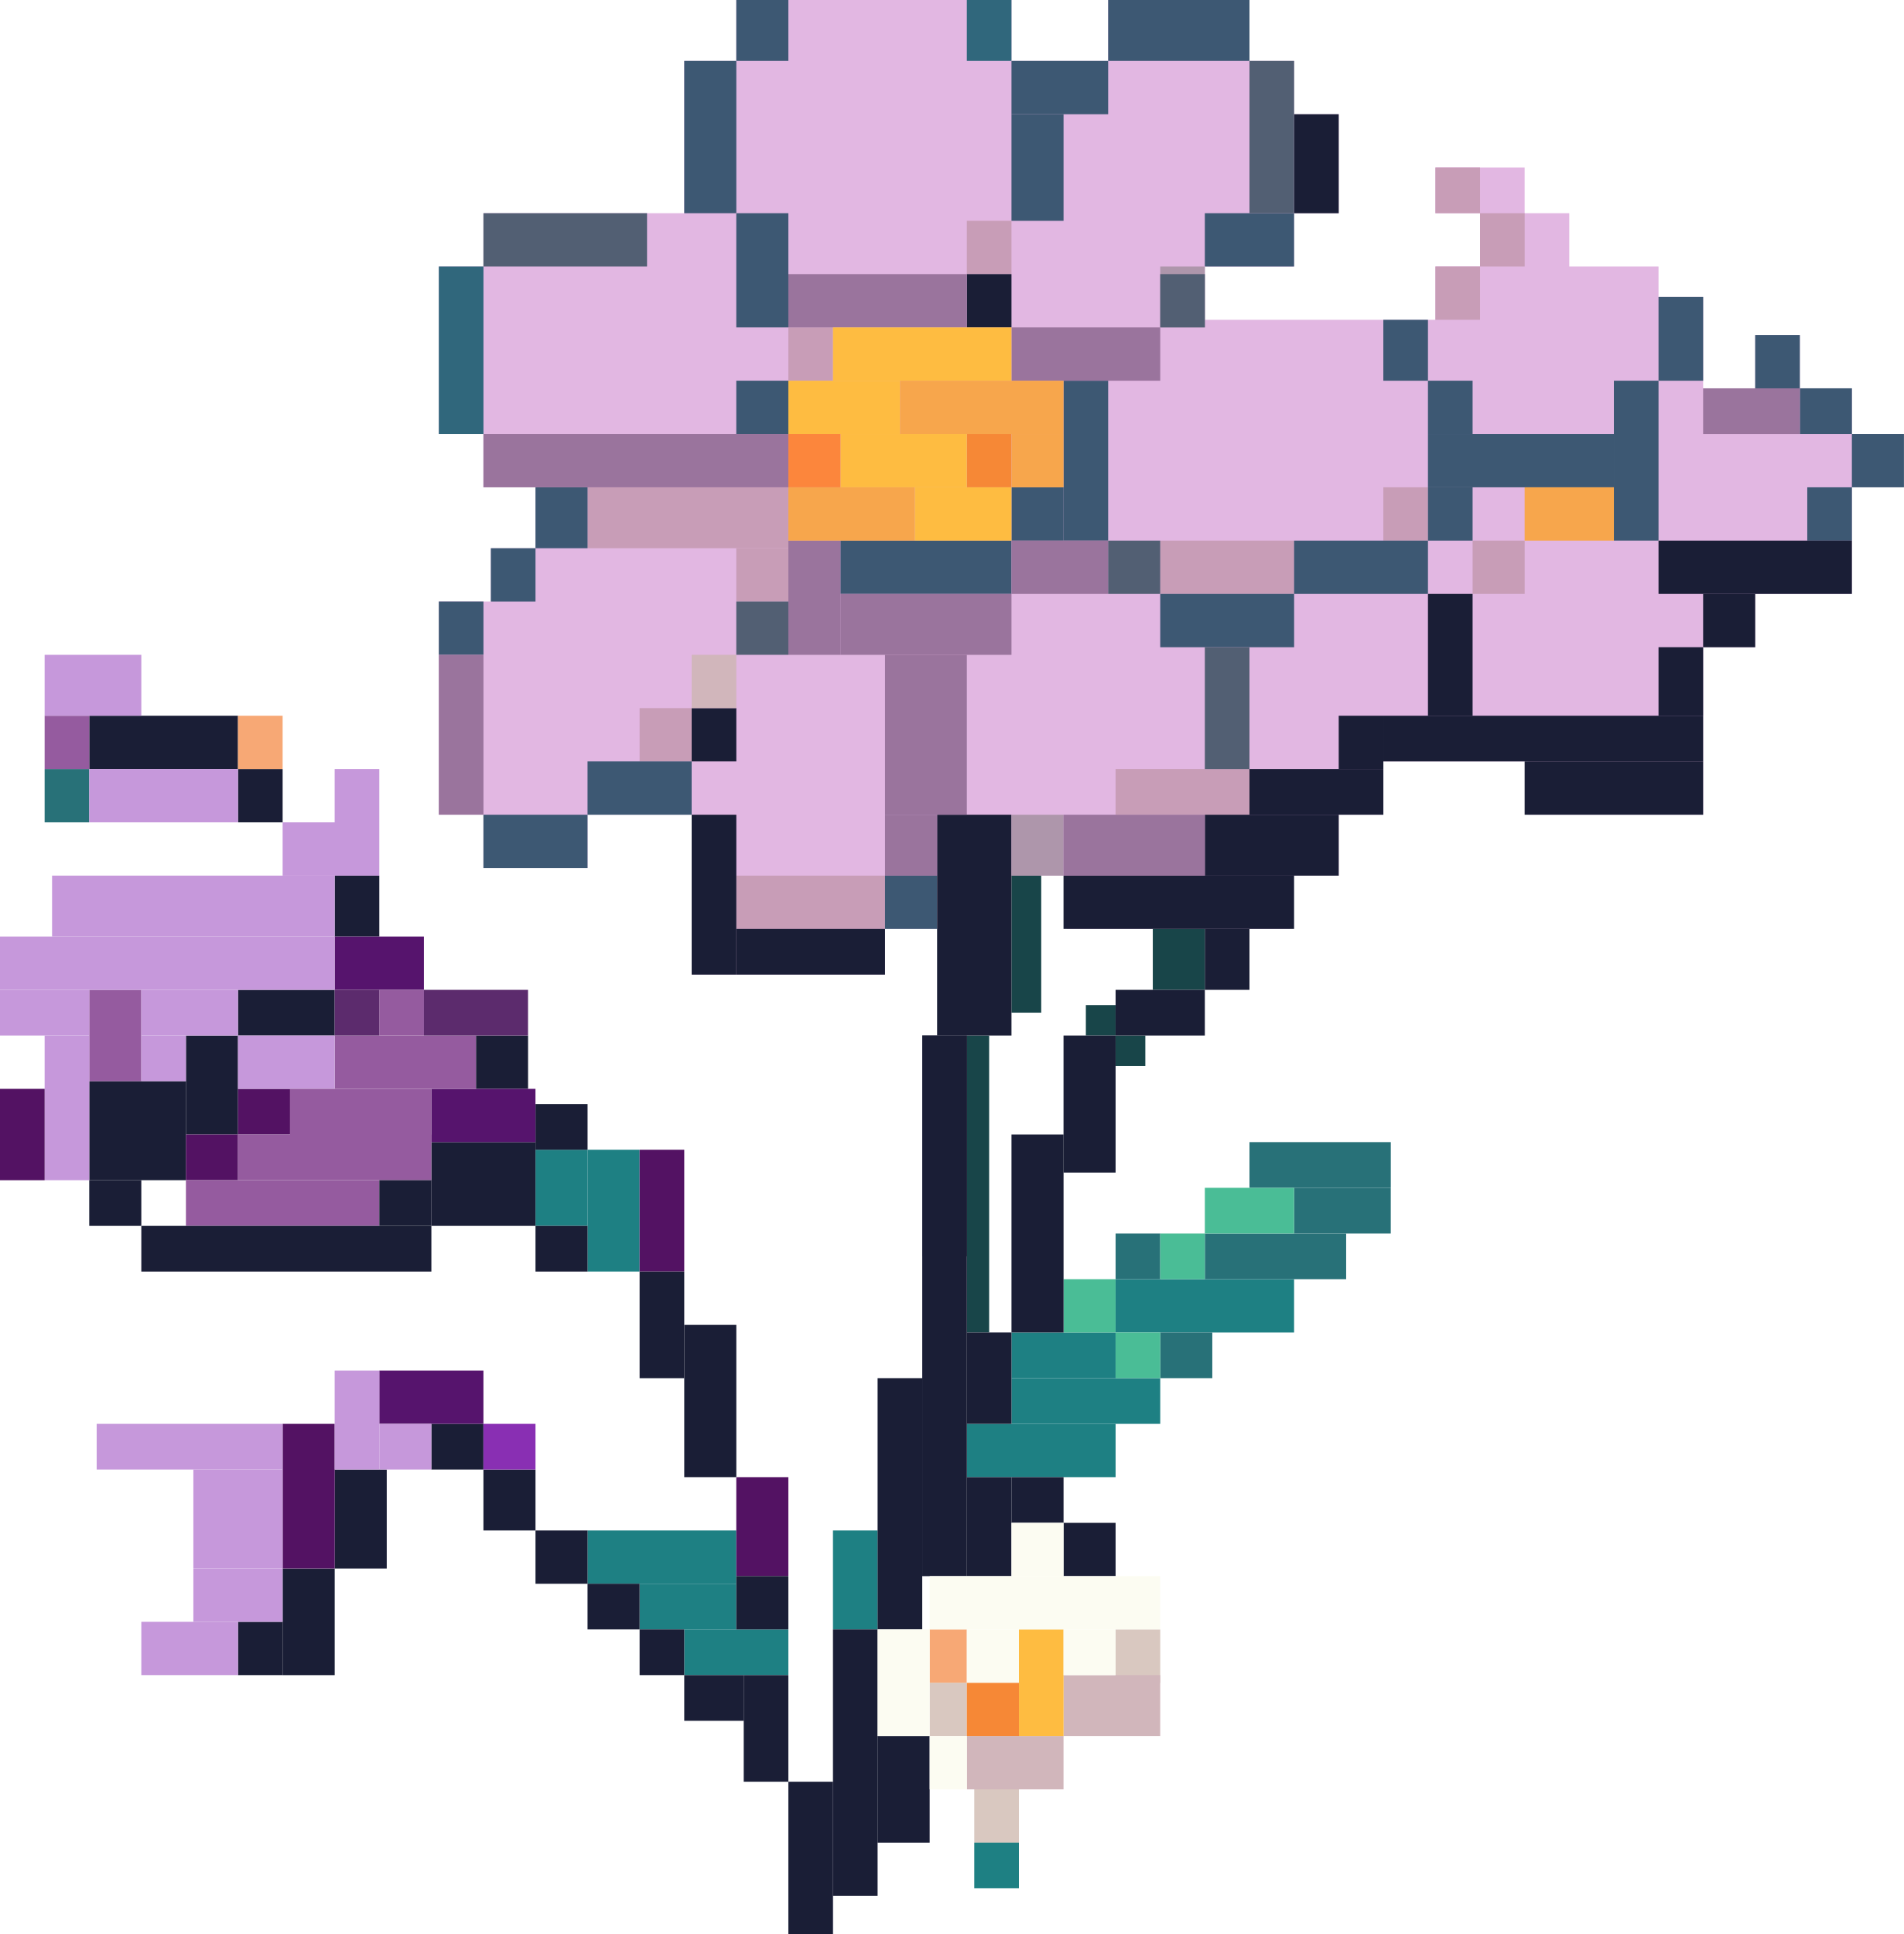
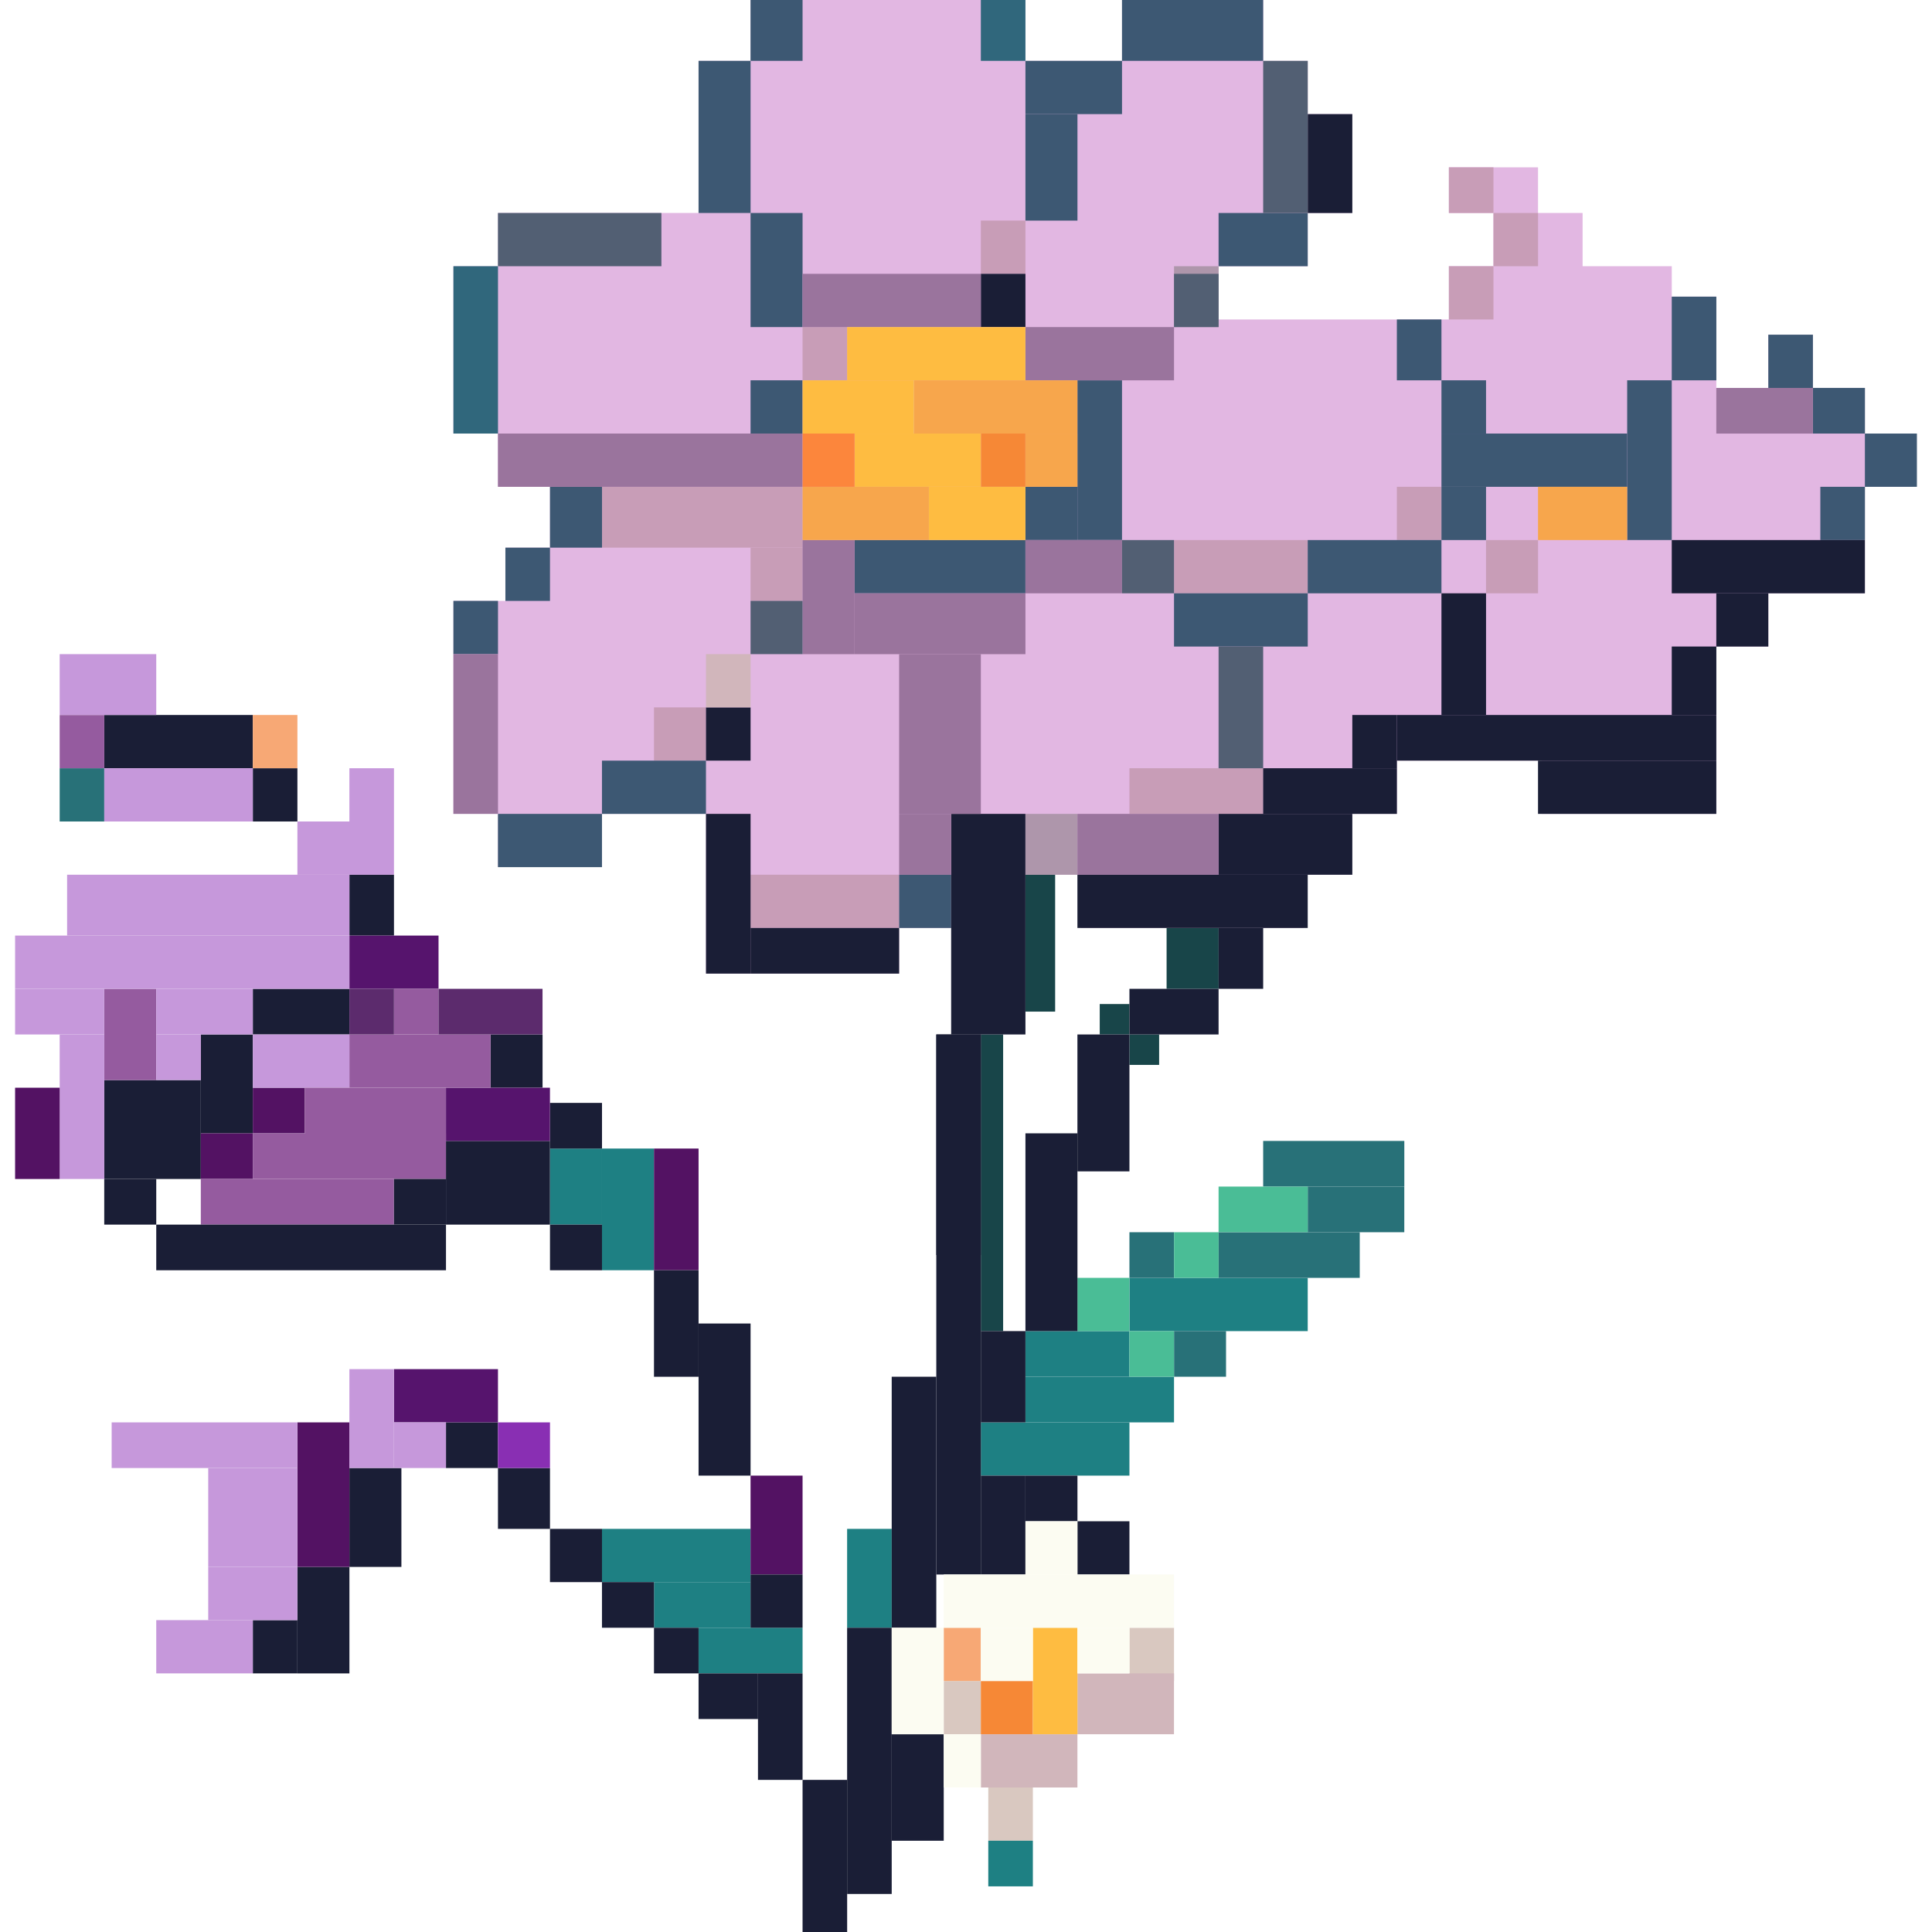
- <svg xmlns="http://www.w3.org/2000/svg" width="63" height="64" viewBox="0 0 63 64" fill="none">
+ <svg xmlns="http://www.w3.org/2000/svg" width="64" height="64" viewBox="0 0 63 64" fill="none">
  <path d="M14.52 8.819H15.996V7.055H22.641V2.016H24.363V0H33.469V2.016H36.668V0H41.344V2.016H42.82V3.78H44.297V7.055H42.82V8.819H39.867V10.583H47.496V8.819H48.973V7.055H47.496V5.543H50.449V7.055H51.926V8.819H54.879V9.827H56.355V12.85H58.078V11.087H59.555V12.85H61.277V14.362H62.864V16.126H61.277V19.654H58.078V21.417H56.355V26.961H50.572V25.197H45.773V26.961H44.297V28.976H42.684V30.74H35.301V28.976H31.008V30.74H29.285V32.252H22.887V26.961H19.441V28.724H15.996V26.961H14.52V19.905H16.242V18.142H17.719V16.126H15.996V14.362H14.52V8.819Z" fill="#E2B7E2" />
  <rect x="32.238" y="59.213" width="1.477" height="1.764" fill="#D9C8C0" />
  <rect x="32.238" y="60.976" width="1.477" height="1.512" fill="#1E8083" />
  <rect x="31.992" y="47.118" width="4.922" height="1.764" fill="#1E8083" />
  <rect x="27.562" y="50.646" width="1.477" height="3.276" fill="#1E8083" />
  <rect x="19.441" y="38.047" width="1.723" height="4.031" fill="#1E8083" />
  <rect x="17.719" y="38.047" width="1.723" height="2.52" fill="#1E8083" />
  <rect x="19.441" y="50.646" width="4.922" height="1.764" fill="#1E8083" />
  <rect x="21.164" y="52.409" width="3.199" height="1.512" fill="#1E8083" />
  <rect x="22.641" y="53.921" width="3.445" height="1.512" fill="#1E8083" />
  <rect x="24.363" y="48.882" width="1.723" height="3.276" fill="#531263" />
  <rect x="21.164" y="38.047" width="1.477" height="4.031" fill="#531263" />
  <rect x="33.469" y="45.606" width="4.922" height="1.512" fill="#1E8083" />
  <rect x="33.469" y="44.094" width="3.445" height="1.512" fill="#1E8083" />
  <rect x="36.914" y="42.331" width="5.906" height="1.764" fill="#1E8083" />
  <rect x="38.391" y="44.094" width="1.723" height="1.512" fill="#287178" />
  <rect x="36.914" y="40.819" width="1.477" height="1.512" fill="#287178" />
  <rect x="1.477" y="25.449" width="1.477" height="1.764" fill="#287178" />
  <rect x="39.867" y="40.819" width="4.676" height="1.512" fill="#287178" />
  <rect x="41.344" y="37.795" width="4.676" height="1.512" fill="#287178" />
  <rect x="31.992" y="34.268" width="0.738" height="9.827" fill="#184549" />
  <rect x="33.469" y="28.976" width="0.984" height="4.535" fill="#184549" />
  <rect x="38.145" y="30.74" width="1.723" height="2.016" fill="#184549" />
  <rect x="35.93" y="33.26" width="0.984" height="1.008" fill="#184549" />
  <rect x="36.914" y="34.268" width="0.984" height="1.008" fill="#184549" />
  <rect x="42.82" y="39.307" width="3.199" height="1.512" fill="#287178" />
  <rect x="36.914" y="44.094" width="1.477" height="1.512" fill="#4ABD96" />
  <rect x="38.391" y="40.819" width="1.477" height="1.512" fill="#4ABD96" />
  <rect x="39.867" y="39.307" width="2.953" height="1.512" fill="#4ABD96" />
  <rect x="35.191" y="42.331" width="1.723" height="1.764" fill="#4ABD96" />
  <rect x="36.914" y="53.921" width="1.477" height="1.764" fill="#D9C8C0" />
  <rect x="30.762" y="55.685" width="1.23" height="1.764" fill="#D9C8C0" />
  <rect x="48.973" y="7.055" width="1.477" height="1.764" fill="#C89DB7" />
  <rect x="47.496" y="5.543" width="1.477" height="1.512" fill="#C89DB7" />
  <rect x="47.496" y="8.819" width="1.477" height="1.764" fill="#C89DB7" />
  <rect x="45.773" y="16.126" width="1.477" height="1.764" fill="#C89DB7" />
  <rect x="48.727" y="17.89" width="1.723" height="1.764" fill="#C89DB7" />
  <rect x="36.914" y="25.449" width="4.43" height="1.512" fill="#C89DB7" />
  <rect x="38.391" y="17.89" width="4.43" height="1.764" fill="#C89DB7" />
  <rect x="24.363" y="28.976" width="4.922" height="1.764" fill="#C89DB7" />
  <rect x="24.363" y="18.142" width="1.723" height="1.764" fill="#C89DB7" />
  <rect x="19.441" y="16.126" width="6.645" height="2.016" fill="#C89DB7" />
  <rect x="21.164" y="23.433" width="1.723" height="1.764" fill="#C89DB7" />
  <rect x="26.086" y="10.835" width="1.477" height="1.764" fill="#C89DB7" />
  <rect x="31.992" y="7.307" width="1.477" height="1.764" fill="#C89DB7" />
  <rect x="31.992" width="1.477" height="2.016" fill="#30677C" />
  <rect x="14.52" y="8.819" width="1.477" height="5.543" fill="#30677C" />
  <rect x="47.25" y="14.362" width="6.152" height="1.764" fill="#3D5873" />
  <rect x="47.25" y="12.598" width="1.477" height="1.764" fill="#3D5873" />
  <rect x="47.25" y="16.126" width="1.477" height="1.764" fill="#3D5873" />
  <rect x="38.391" y="19.654" width="4.43" height="1.764" fill="#3D5873" />
  <rect x="42.82" y="17.89" width="4.43" height="1.764" fill="#3D5873" />
  <rect x="29.285" y="28.976" width="1.723" height="1.764" fill="#3D5873" />
  <rect x="27.809" y="17.89" width="5.66" height="1.764" fill="#3D5873" />
  <rect x="33.469" y="16.126" width="1.723" height="1.764" fill="#3D5873" />
  <rect x="35.191" y="12.598" width="1.477" height="5.291" fill="#3D5873" />
  <rect x="39.867" y="7.055" width="2.953" height="1.764" fill="#3D5873" />
  <rect x="58.078" y="11.087" width="1.477" height="1.764" fill="#3D5873" />
  <rect x="61.277" y="14.362" width="1.723" height="1.764" fill="#3D5873" />
  <rect x="59.801" y="16.126" width="1.477" height="1.764" fill="#3D5873" />
  <rect x="54.879" y="9.827" width="1.477" height="2.772" fill="#3D5873" />
  <rect x="53.402" y="12.598" width="1.477" height="5.291" fill="#3D5873" />
  <rect x="59.555" y="12.85" width="1.723" height="1.512" fill="#3D5873" />
  <rect x="45.773" y="10.583" width="1.477" height="2.016" fill="#3D5873" />
  <rect x="36.668" width="4.676" height="2.016" fill="#3D5873" />
  <rect x="33.469" y="3.78" width="1.723" height="3.528" fill="#3D5873" />
  <rect x="33.469" y="2.016" width="3.199" height="1.764" fill="#3D5873" />
  <rect x="24.363" y="7.055" width="1.723" height="3.78" fill="#3D5873" />
  <rect x="24.363" width="1.723" height="2.016" fill="#3D5873" />
  <rect x="24.363" y="12.598" width="1.723" height="1.764" fill="#3D5873" />
  <rect x="17.719" y="16.126" width="1.723" height="2.016" fill="#3D5873" />
  <rect x="16.242" y="18.142" width="1.477" height="1.764" fill="#3D5873" />
  <rect x="14.52" y="19.905" width="1.477" height="1.764" fill="#3D5873" />
  <rect x="19.441" y="25.197" width="3.445" height="1.764" fill="#3D5873" />
  <rect x="15.996" y="26.961" width="3.445" height="1.764" fill="#3D5873" />
  <rect x="22.641" y="2.016" width="1.723" height="5.039" fill="#3D5873" />
  <rect x="44.297" y="23.685" width="1.477" height="1.764" fill="#1A1E36" />
  <rect x="41.344" y="25.449" width="4.43" height="1.512" fill="#1A1E36" />
  <rect x="39.867" y="26.961" width="4.43" height="2.016" fill="#1A1E36" />
  <rect x="35.191" y="28.976" width="7.629" height="1.764" fill="#1A1E36" />
  <rect x="31.008" y="26.961" width="2.461" height="7.307" fill="#1A1E36" />
  <rect x="30.516" y="34.268" width="1.477" height="7.307" fill="#1A1E36" />
  <rect x="39.867" y="30.74" width="1.477" height="2.016" fill="#1A1E36" />
  <rect x="36.914" y="32.756" width="2.953" height="1.512" fill="#1A1E36" />
  <rect x="35.191" y="34.268" width="1.723" height="4.535" fill="#1A1E36" />
  <rect x="33.469" y="37.543" width="1.723" height="6.551" fill="#1A1E36" />
  <rect x="31.992" y="44.094" width="1.477" height="3.024" fill="#1A1E36" />
  <rect x="31.992" y="48.882" width="1.477" height="3.276" fill="#1A1E36" />
  <rect x="33.469" y="48.882" width="1.723" height="1.512" fill="#1A1E36" />
  <rect x="35.191" y="50.394" width="1.723" height="1.764" fill="#1A1E36" />
  <rect x="24.363" y="52.157" width="1.723" height="1.764" fill="#1A1E36" />
  <rect x="21.164" y="53.921" width="1.477" height="1.512" fill="#1A1E36" />
  <rect x="19.441" y="52.409" width="1.723" height="1.512" fill="#1A1E36" />
  <rect x="17.719" y="50.646" width="1.723" height="1.764" fill="#1A1E36" />
  <rect x="14.273" y="47.118" width="1.723" height="1.512" fill="#1A1E36" />
  <rect x="7.875" y="53.669" width="1.477" height="1.764" fill="#1A1E36" />
  <rect x="11.074" y="48.63" width="1.723" height="3.276" fill="#1A1E36" />
  <rect x="9.352" y="51.906" width="1.723" height="3.528" fill="#1A1E36" />
  <rect x="15.996" y="48.63" width="1.723" height="2.016" fill="#1A1E36" />
  <rect x="30.516" y="34.268" width="1.477" height="17.89" fill="#1A1E36" />
  <rect x="29.039" y="45.606" width="1.477" height="8.315" fill="#1A1E36" />
  <rect x="22.641" y="43.843" width="1.723" height="5.039" fill="#1A1E36" />
  <rect x="21.164" y="42.079" width="1.477" height="3.528" fill="#1A1E36" />
  <rect x="17.719" y="40.567" width="1.723" height="1.512" fill="#1A1E36" />
  <rect x="14.273" y="37.795" width="3.445" height="2.772" fill="#1A1E36" />
  <rect x="17.719" y="36.535" width="1.723" height="1.512" fill="#1A1E36" />
  <rect x="15.75" y="34.268" width="1.723" height="1.764" fill="#1A1E36" />
  <rect x="11.074" y="28.976" width="1.477" height="2.016" fill="#1A1E36" />
  <rect x="7.875" y="25.449" width="1.477" height="1.764" fill="#1A1E36" />
  <rect x="2.953" y="23.685" width="4.922" height="1.764" fill="#1A1E36" />
  <rect x="7.875" y="32.756" width="3.199" height="1.512" fill="#1A1E36" />
  <rect x="6.152" y="34.268" width="1.723" height="3.276" fill="#1A1E36" />
  <rect x="2.953" y="39.055" width="1.723" height="1.512" fill="#1A1E36" />
  <rect x="2.953" y="35.779" width="3.199" height="3.276" fill="#1A1E36" />
  <rect x="14.273" y="36.032" width="3.445" height="1.764" fill="#56146D" />
  <rect x="12.551" y="45.354" width="3.445" height="1.764" fill="#56146D" />
  <rect x="11.074" y="30.992" width="2.953" height="1.764" fill="#56146D" />
  <rect x="11.074" y="34.268" width="4.676" height="1.764" fill="#955B9F" />
  <rect x="12.551" y="32.756" width="1.477" height="1.512" fill="#955B9F" />
  <rect x="15.996" y="47.118" width="1.723" height="1.512" fill="#892FB3" />
  <rect x="1.477" y="23.685" width="1.477" height="1.764" fill="#955B9F" />
  <rect x="2.953" y="32.756" width="1.723" height="3.024" fill="#955B9F" />
  <rect x="14.027" y="32.756" width="3.445" height="1.512" fill="#5C2B6D" />
  <rect x="9.352" y="27.213" width="3.199" height="1.764" fill="#C698DB" />
  <rect x="11.074" y="32.756" width="1.477" height="1.512" fill="#5C2B6D" />
  <rect x="4.676" y="34.268" width="1.477" height="1.512" fill="#C698DB" />
  <rect x="1.477" y="34.268" width="1.477" height="4.787" fill="#C698DB" />
  <rect y="32.756" width="2.953" height="1.512" fill="#C698DB" />
  <rect x="4.676" y="32.756" width="3.199" height="1.512" fill="#C698DB" />
  <rect x="11.074" y="25.449" width="1.477" height="1.764" fill="#C698DB" />
  <rect x="1.477" y="21.669" width="3.199" height="2.016" fill="#C698DB" />
  <rect x="2.953" y="25.449" width="4.922" height="1.764" fill="#C698DB" />
  <rect x="7.875" y="36.032" width="1.723" height="1.512" fill="#531263" />
  <rect x="6.152" y="37.543" width="1.723" height="1.512" fill="#531263" />
  <rect x="9.352" y="47.118" width="1.723" height="4.787" fill="#531263" />
  <rect x="11.074" y="45.354" width="1.477" height="3.276" fill="#C698DB" />
  <rect x="12.551" y="47.118" width="1.723" height="1.512" fill="#C698DB" />
  <rect x="3.199" y="47.118" width="6.152" height="1.512" fill="#C698DB" />
  <rect x="6.398" y="51.906" width="2.953" height="1.764" fill="#C698DB" />
  <rect x="4.676" y="53.669" width="3.199" height="1.764" fill="#C698DB" />
  <rect x="6.398" y="48.63" width="2.953" height="3.276" fill="#C698DB" />
  <rect y="36.032" width="1.477" height="3.024" fill="#531263" />
  <rect x="7.875" y="34.268" width="3.199" height="1.764" fill="#C698DB" />
  <rect y="30.992" width="11.074" height="1.764" fill="#C698DB" />
  <rect x="1.723" y="28.976" width="9.352" height="2.016" fill="#C698DB" />
  <rect x="9.598" y="36.032" width="4.676" height="1.764" fill="#955B9F" />
  <rect x="7.875" y="37.543" width="6.398" height="1.512" fill="#955B9F" />
  <rect x="6.152" y="39.055" width="6.398" height="1.512" fill="#955B9F" />
  <rect x="12.551" y="39.055" width="1.723" height="1.512" fill="#1A1E36" />
  <rect x="4.676" y="40.567" width="9.598" height="1.512" fill="#1A1E36" />
  <rect x="27.562" y="53.921" width="1.477" height="8.819" fill="#1A1E36" />
  <rect x="29.039" y="57.449" width="1.723" height="3.528" fill="#1A1E36" />
  <rect x="26.086" y="58.961" width="1.477" height="5.039" fill="#1A1E36" />
  <rect x="24.609" y="55.433" width="1.477" height="3.528" fill="#1A1E36" />
  <rect x="22.641" y="55.433" width="1.969" height="1.512" fill="#1A1E36" />
  <path d="M24.363 30.74H29.285V32.252H24.363V30.74Z" fill="#1A1E36" />
  <rect x="22.887" y="26.961" width="1.477" height="5.291" fill="#1A1E36" />
  <rect x="22.887" y="23.433" width="1.477" height="1.764" fill="#1A1E36" />
  <rect x="42.82" y="3.78" width="1.477" height="3.276" fill="#1A1E36" />
  <rect x="31.992" y="9.071" width="1.477" height="1.764" fill="#1A1E36" />
  <rect x="35.191" y="55.433" width="3.199" height="2.016" fill="#D1B6BB" />
  <rect x="31.992" y="57.449" width="3.199" height="1.764" fill="#D1B6BB" />
  <rect x="22.887" y="21.669" width="1.477" height="1.764" fill="#D1B6BB" />
  <rect x="33.469" y="26.961" width="1.723" height="2.016" fill="#AE96AB" />
  <rect x="38.391" y="8.819" width="1.477" height="2.016" fill="#AE96AB" />
  <rect x="56.355" y="12.851" width="3.199" height="1.512" fill="#9A749D" />
  <rect x="35.191" y="26.961" width="4.676" height="2.016" fill="#9A749D" />
  <rect x="29.285" y="26.961" width="1.723" height="2.016" fill="#9A749D" />
  <rect x="29.285" y="21.669" width="2.707" height="5.291" fill="#9A749D" />
  <rect x="33.469" y="17.89" width="3.199" height="1.764" fill="#9A749D" />
  <rect x="27.809" y="19.654" width="5.66" height="2.016" fill="#9A749D" />
  <rect x="26.086" y="17.89" width="1.723" height="3.78" fill="#9A749D" />
  <rect x="14.52" y="21.669" width="1.477" height="5.291" fill="#9A749D" />
  <rect x="33.469" y="10.835" width="4.922" height="1.764" fill="#9A749D" />
  <rect x="15.996" y="14.362" width="10.09" height="1.764" fill="#9A749D" />
  <rect x="26.086" y="9.071" width="5.906" height="1.764" fill="#9A749D" />
  <rect x="39.867" y="21.418" width="1.477" height="4.032" fill="#525F73" />
  <rect x="36.668" y="17.89" width="1.723" height="1.764" fill="#525F73" />
  <rect x="24.363" y="19.905" width="1.723" height="1.764" fill="#525F73" />
  <rect x="41.344" y="2.016" width="1.477" height="5.039" fill="#525F73" />
  <rect x="38.391" y="9.071" width="1.477" height="1.764" fill="#525F73" />
  <rect x="15.996" y="7.055" width="5.414" height="1.764" fill="#525F73" />
  <rect x="31.992" y="55.685" width="1.723" height="1.764" fill="#F68836" />
  <rect x="31.992" y="14.362" width="1.477" height="1.764" fill="#F68836" />
  <rect x="50.449" y="16.126" width="2.953" height="1.764" fill="#F7A64C" />
  <rect x="26.086" y="16.126" width="4.184" height="1.764" fill="#F7A64C" />
  <rect x="33.469" y="14.362" width="1.723" height="1.764" fill="#F7A64C" />
  <rect x="29.777" y="12.598" width="5.414" height="1.764" fill="#F7A64C" />
  <rect x="33.715" y="53.921" width="1.477" height="3.528" fill="#FEBC41" />
  <rect x="30.27" y="16.126" width="3.199" height="1.764" fill="#FEBC41" />
  <rect x="27.809" y="14.362" width="4.184" height="1.764" fill="#FEBC41" />
  <rect x="26.086" y="12.598" width="3.691" height="1.764" fill="#FEBC41" />
  <rect x="27.562" y="10.835" width="5.906" height="1.764" fill="#FEBC41" />
  <rect x="30.762" y="53.921" width="1.23" height="1.764" fill="#F7A875" />
  <rect x="7.875" y="23.685" width="1.477" height="1.764" fill="#F7A875" />
  <rect x="29.039" y="53.921" width="1.723" height="3.528" fill="#FCFCF2" />
  <rect x="30.762" y="52.157" width="7.629" height="1.764" fill="#FCFCF2" />
  <rect x="30.762" y="57.449" width="1.23" height="1.764" fill="#FCFCF2" />
  <rect x="31.992" y="53.921" width="1.723" height="1.764" fill="#FCFCF2" />
  <rect x="35.191" y="53.921" width="1.723" height="1.512" fill="#FCFCF2" />
  <rect x="33.469" y="50.394" width="1.723" height="1.764" fill="#FCFCF2" />
  <rect x="26.086" y="14.362" width="1.723" height="1.764" fill="#FC863C" />
  <rect x="45.773" y="23.685" width="10.582" height="1.512" fill="#1A1E36" />
  <rect x="47.25" y="19.654" width="1.477" height="4.032" fill="#1A1E36" />
  <rect x="50.449" y="25.197" width="5.906" height="1.764" fill="#1A1E36" />
  <rect x="56.355" y="19.654" width="1.723" height="1.764" fill="#1A1E36" />
  <rect x="54.879" y="17.89" width="6.398" height="1.764" fill="#1A1E36" />
  <rect x="54.879" y="21.417" width="1.477" height="2.268" fill="#1A1E36" />
</svg>
